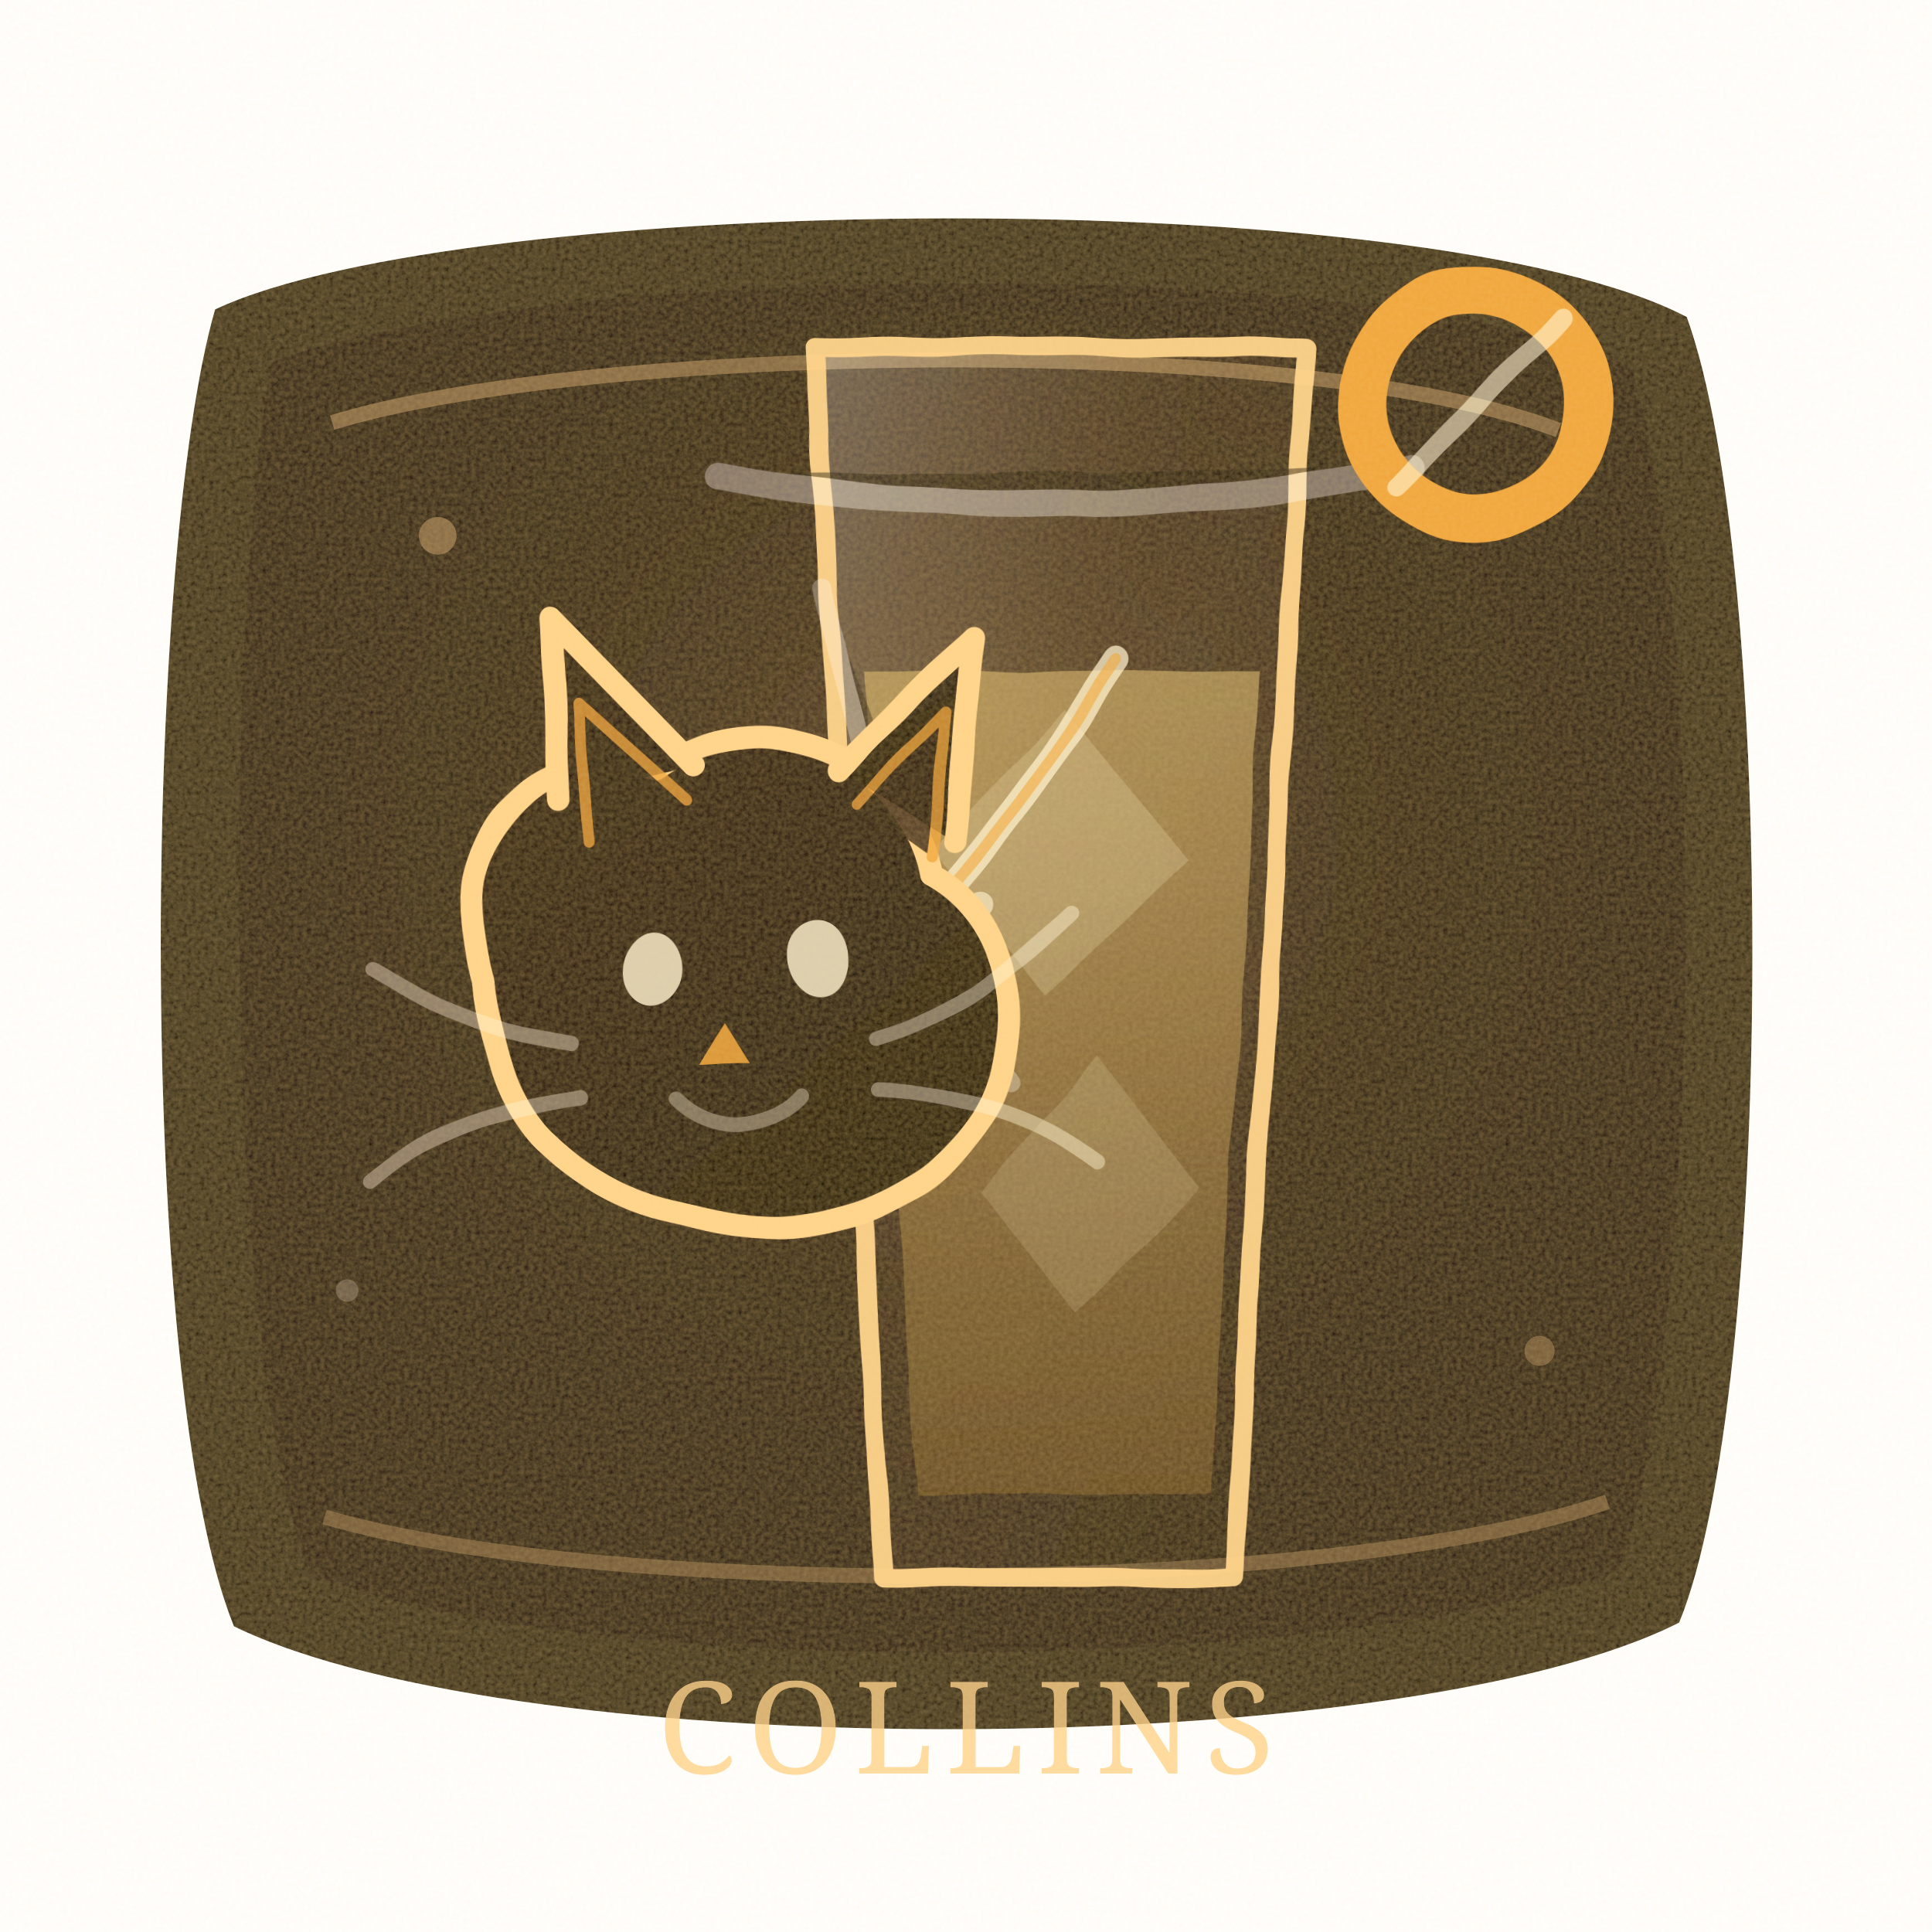
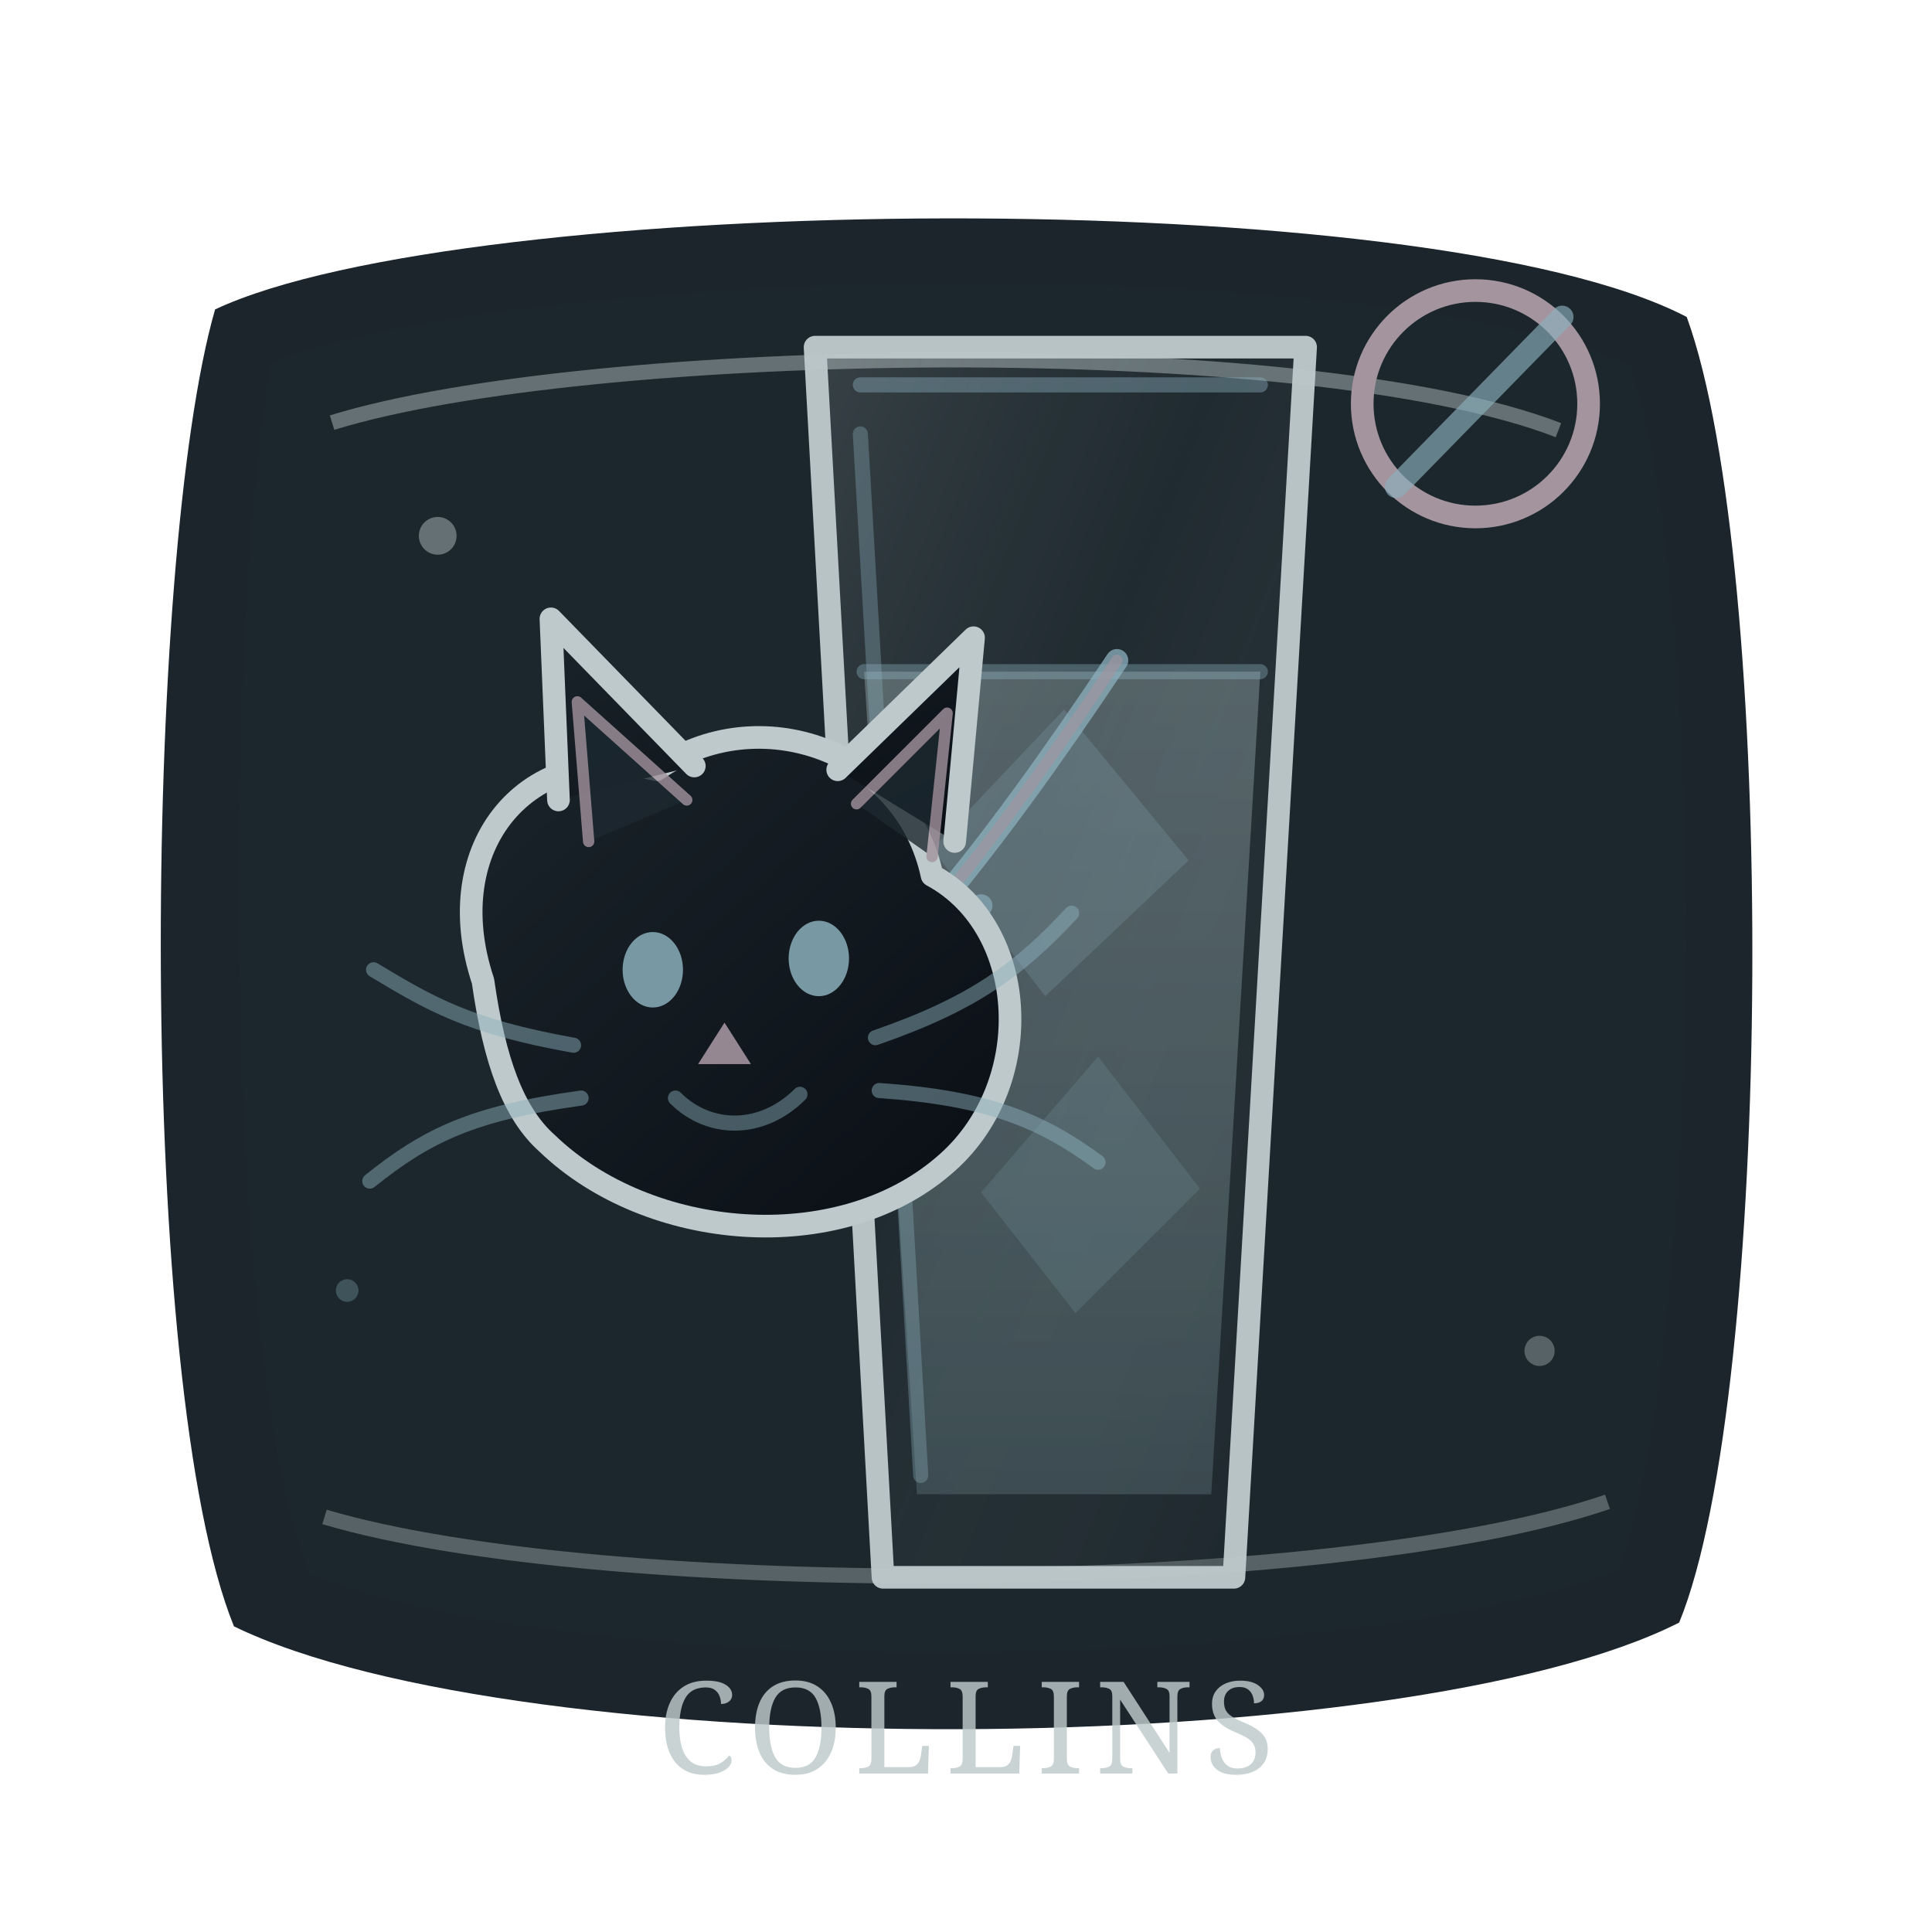
<svg xmlns="http://www.w3.org/2000/svg" viewBox="0 0 512 512" role="img" aria-label="Cat drinking Collins label">
  <defs>
-     <filter id="paper" x="-20%" y="-20%" width="140%" height="140%">
-       <feTurbulence type="fractalNoise" baseFrequency="0.85" numOctaves="4" seed="151" result="noise" />
-       <feColorMatrix in="noise" type="matrix" values="0 0 0 0 0.95 0 0 0 0 0.78 0 0 0 0 0.45 0 0 0 .16 0" />
-       <feBlend in="SourceGraphic" mode="soft-light" />
-     </filter>
-     <filter id="ink" x="-20%" y="-20%" width="140%" height="140%">
-       <feTurbulence type="fractalNoise" baseFrequency="0.035" numOctaves="2" seed="113" result="wobble" />
-       <feDisplacementMap in="SourceGraphic" in2="wobble" scale="2.1" />
-     </filter>
    <linearGradient id="glass" x1="0" x2="1" y1="0" y2="1">
-       <stop offset="0" stop-color="#fff7e8" stop-opacity=".34" />
-       <stop offset=".42" stop-color="#ffd28a" stop-opacity=".08" />
-       <stop offset="1" stop-color="#0c0705" stop-opacity=".2" />
+       <stop offset="0" stop-color="#e5e8e5" stop-opacity=".14" />
+       <stop offset=".42" stop-color="#bdc9ca" stop-opacity=".025" />
+       <stop offset="1" stop-color="#0b1118" stop-opacity=".2" />
    </linearGradient>
    <linearGradient id="catfur" x1="0" x2="1" y1="0" y2="1">
-       <stop offset="0" stop-color="#2b160d" />
-       <stop offset="1" stop-color="#090403" />
+       <stop offset="0" stop-color="#1b242b" />
+       <stop offset="1" stop-color="#090e14" />
    </linearGradient>
    <linearGradient id="liquid" x1="0" x2="0" y1="0" y2="1">
-       <stop offset="0" stop-color="#d6b36a" stop-opacity=".86" />
-       <stop offset="1" stop-color="#7a5a2b" stop-opacity=".96" />
+       <stop offset="0" stop-color="#a1b5b8" stop-opacity=".52" />
+       <stop offset="1" stop-color="#566b70" stop-opacity=".64" />
    </linearGradient>
-     <radialGradient id="glow" cx="50%" cy="42%" r="58%">
-       <stop offset="0" stop-color="#ffd28a" stop-opacity=".26" />
-       <stop offset="1" stop-color="#0c0705" stop-opacity="0" />
-     </radialGradient>
  </defs>
  <rect width="512" height="512" fill="none" />
-   <g filter="url(#paper)">
-     <path d="M57 82 C123 51 378 48 447 84 C471 150 470 369 445 430 C372 467 138 468 62 431 C36 367 38 148 57 82 Z" fill="#140905" opacity=".94" />
-     <path d="M72 96 C140 70 363 66 432 97 C453 160 451 354 429 416 C356 444 153 446 82 417 C58 356 60 158 72 96 Z" fill="#24130b" opacity=".62" />
-     <path d="M88 112 C156 91 346 88 413 114" stroke="#ffd28a" stroke-width="4" opacity=".45" fill="none" />
-     <path d="M86 402 C160 424 353 423 426 398" stroke="#ffd28a" stroke-width="4" opacity=".36" fill="none" />
-     <circle cx="116" cy="142" r="5" fill="#ffd28a" opacity=".45" />
-     <circle cx="408" cy="358" r="4" fill="#ffd28a" opacity=".36" />
-     <circle cx="92" cy="342" r="3" fill="#fff1cc" opacity=".32" />
-     <ellipse cx="256" cy="248" rx="174" ry="166" fill="url(#glow)" />
-     <g filter="url(#ink)" stroke-linecap="round" stroke-linejoin="round">
-       <path stroke="#ffd28a" stroke-width="5" fill="url(#glass)" opacity=".96" d="M216 92 L346 92 L327 418 L234 418 Z" />
+   <g>
+     <path d="M57 82 C123 51 378 48 447 84 C471 150 470 369 445 430 C372 467 138 468 62 431 C36 367 38 148 57 82 Z" fill="#0e171e" opacity=".94" />
+     <path d="M72 96 C140 70 363 66 432 97 C453 160 451 354 429 416 C356 444 153 446 82 417 C58 356 60 158 72 96 Z" fill="#1c282f" opacity=".62" />
+     <path d="M88 112 C156 91 346 88 413 114" stroke="#bdc9ca" stroke-width="4" opacity=".45" fill="none" />
+     <path d="M86 402 C160 424 353 423 426 398" stroke="#bdc9ca" stroke-width="4" opacity=".36" fill="none" />
+     <circle cx="116" cy="142" r="5" fill="#bdc9ca" opacity=".45" />
+     <circle cx="408" cy="358" r="4" fill="#bdc9ca" opacity=".36" />
+     <circle cx="92" cy="342" r="3" fill="#8bafbc" opacity=".32" />
+     <g stroke-linecap="round" stroke-linejoin="round">
+       <path stroke="#bdc9ca" stroke-width="6" fill="url(#glass)" opacity=".96" d="M216 92 L346 92 L327 418 L234 418 Z" />
      <path d="M229 178 L334 178 L321 396 L243 396 Z" fill="url(#liquid)" opacity=".76" />
-       <path d="M247 225 L282 188 L315 228 L277 264 Z" fill="#fff1cc" opacity=".22" />
-       <path d="M260 316 L291 280 L318 315 L285 348 Z" fill="#fff1cc" opacity=".17" />
-       <path d="M190 126 C241 137 326 135 374 124" stroke="#fff7e8" stroke-width="7" opacity=".42" />
-       <path d="M218 156 C232 218 244 255 268 287" stroke="#fff7e8" stroke-width="5" opacity=".35" />
-       <circle cx="391" cy="107" r="30" fill="none" stroke="#f0a43a" stroke-width="13" />
-       <path d="M370 129 L414 84" stroke="#fff1cc" stroke-width="5" opacity=".65" />
-       <path d="M191 244 C214 251 238 249 260 240" fill="none" stroke="#fff1cc" stroke-width="7" opacity=".66" />
-       <path d="M174 255 C199 262 233 260 263 249" fill="none" stroke="#fff1cc" stroke-width="4" opacity=".4" />
-       <path d="M200 286 C232 264 262 226 296 175" fill="none" stroke="#fff1cc" stroke-width="7" opacity=".76" />
-       <path d="M200 286 C232 264 262 226 296 175" fill="none" stroke="#f0a43a" stroke-width="3" opacity=".62" />
+       <path d="M229 178 L334 178" fill="none" stroke="#8bafbc" stroke-width="4" stroke-linecap="round" opacity=".38" />
+       <path d="M247 225 L282 188 L315 228 L277 264 Z" fill="#8bafbc" opacity=".22" />
+       <path d="M260 316 L291 280 L318 315 L285 348 Z" fill="#8bafbc" opacity=".17" />
+       <path d="M228 102 L334 102" stroke="#8bafbc" stroke-width="4" opacity=".42" />
+       <path d="M228 115 L244 391" stroke="#8bafbc" stroke-width="4" opacity=".35" />
+       <circle cx="391" cy="107" r="30" fill="none" stroke="#a3949e" stroke-width="6" />
+       <path d="M370 129 L414 84" stroke="#8bafbc" stroke-width="6" opacity=".65" />
+       <path d="M191 244 C214 251 238 249 260 240" fill="none" stroke="#8bafbc" stroke-width="6" opacity=".66" />
+       <path d="M174 255 C199 262 233 260 263 249" fill="none" stroke="#8bafbc" stroke-width="4" opacity=".4" />
+       <path d="M200 286 C232 264 262 226 296 175" fill="none" stroke="#8bafbc" stroke-width="6" opacity=".76" />
+       <path d="M200 286 C232 264 262 226 296 175" fill="none" stroke="#a3949e" stroke-width="3" opacity=".62" />
      <g transform="translate(96 184)">
-         <path d="M32 76 C20 40 44 12 78 20 C105 1 144 15 151 48 C177 62 179 104 154 125 C126 149 76 145 49 119 C40 111 35 97 32 76 Z" fill="url(#catfur)" stroke="#ffd28a" stroke-width="6" />
-         <path d="M52 28 L50 -20 L88 19 M126 20 L162 -15 L157 39" fill="url(#catfur)" stroke="#ffd28a" stroke-width="6" />
-         <path d="M60 39 L57 2 L86 28 M131 29 L155 5 L151 43" fill="#24130b" stroke="#f0a43a" stroke-width="3" opacity=".8" />
-         <ellipse cx="77" cy="73" rx="8" ry="10" fill="#fff1cc" opacity=".84" />
-         <ellipse cx="121" cy="70" rx="8" ry="10" fill="#fff1cc" opacity=".84" />
-         <path d="M96 87 L89 98 L103 98 Z" fill="#f0a43a" opacity=".9" />
-         <path d="M83 107 C92 116 106 116 116 106" fill="none" stroke="#fff1cc" stroke-width="4" opacity=".45" />
-         <path d="M56 93 C28 88 18 82 3 73 M58 107 C29 111 17 117 2 129 M136 91 C162 82 174 73 188 58 M137 105 C166 107 180 113 195 124" fill="none" stroke="#fff1cc" stroke-width="4" opacity=".48" />
+         <path d="M32 76 C20 40 44 12 78 20 C105 1 144 15 151 48 C177 62 179 104 154 125 C126 149 76 145 49 119 C40 111 35 97 32 76 Z" fill="url(#catfur)" stroke="#bdc9ca" stroke-width="6" />
+         <path d="M52 28 L50 -20 L88 19 M126 20 L162 -15 L157 39" fill="url(#catfur)" stroke="#bdc9ca" stroke-width="6" />
+         <path d="M60 39 L57 2 L86 28 M131 29 L155 5 L151 43" fill="#1c282f" stroke="#a3949e" stroke-width="3" opacity=".8" />
+         <ellipse cx="77" cy="73" rx="8" ry="10" fill="#8bafbc" opacity=".84" />
+         <ellipse cx="121" cy="70" rx="8" ry="10" fill="#8bafbc" opacity=".84" />
+         <path d="M96 87 L89 98 L103 98 Z" fill="#a3949e" opacity=".9" />
+         <path d="M83 107 C92 116 106 116 116 106" fill="none" stroke="#8bafbc" stroke-width="4" opacity=".45" />
+         <path d="M56 93 C28 88 18 82 3 73 M58 107 C29 111 17 117 2 129 M136 91 C162 82 174 73 188 58 M137 105 C166 107 180 113 195 124" fill="none" stroke="#8bafbc" stroke-width="4" opacity=".48" />
      </g>
    </g>
-     <text x="256" y="470" text-anchor="middle" fill="#ffd28a" opacity=".82" font-family="Georgia, serif" font-size="34" letter-spacing="3">COLLINS</text>
+     <text x="256" y="470" text-anchor="middle" fill="#bdc9ca" opacity=".82" font-family="Georgia, serif" font-size="34" letter-spacing="3">COLLINS</text>
  </g>
</svg>
